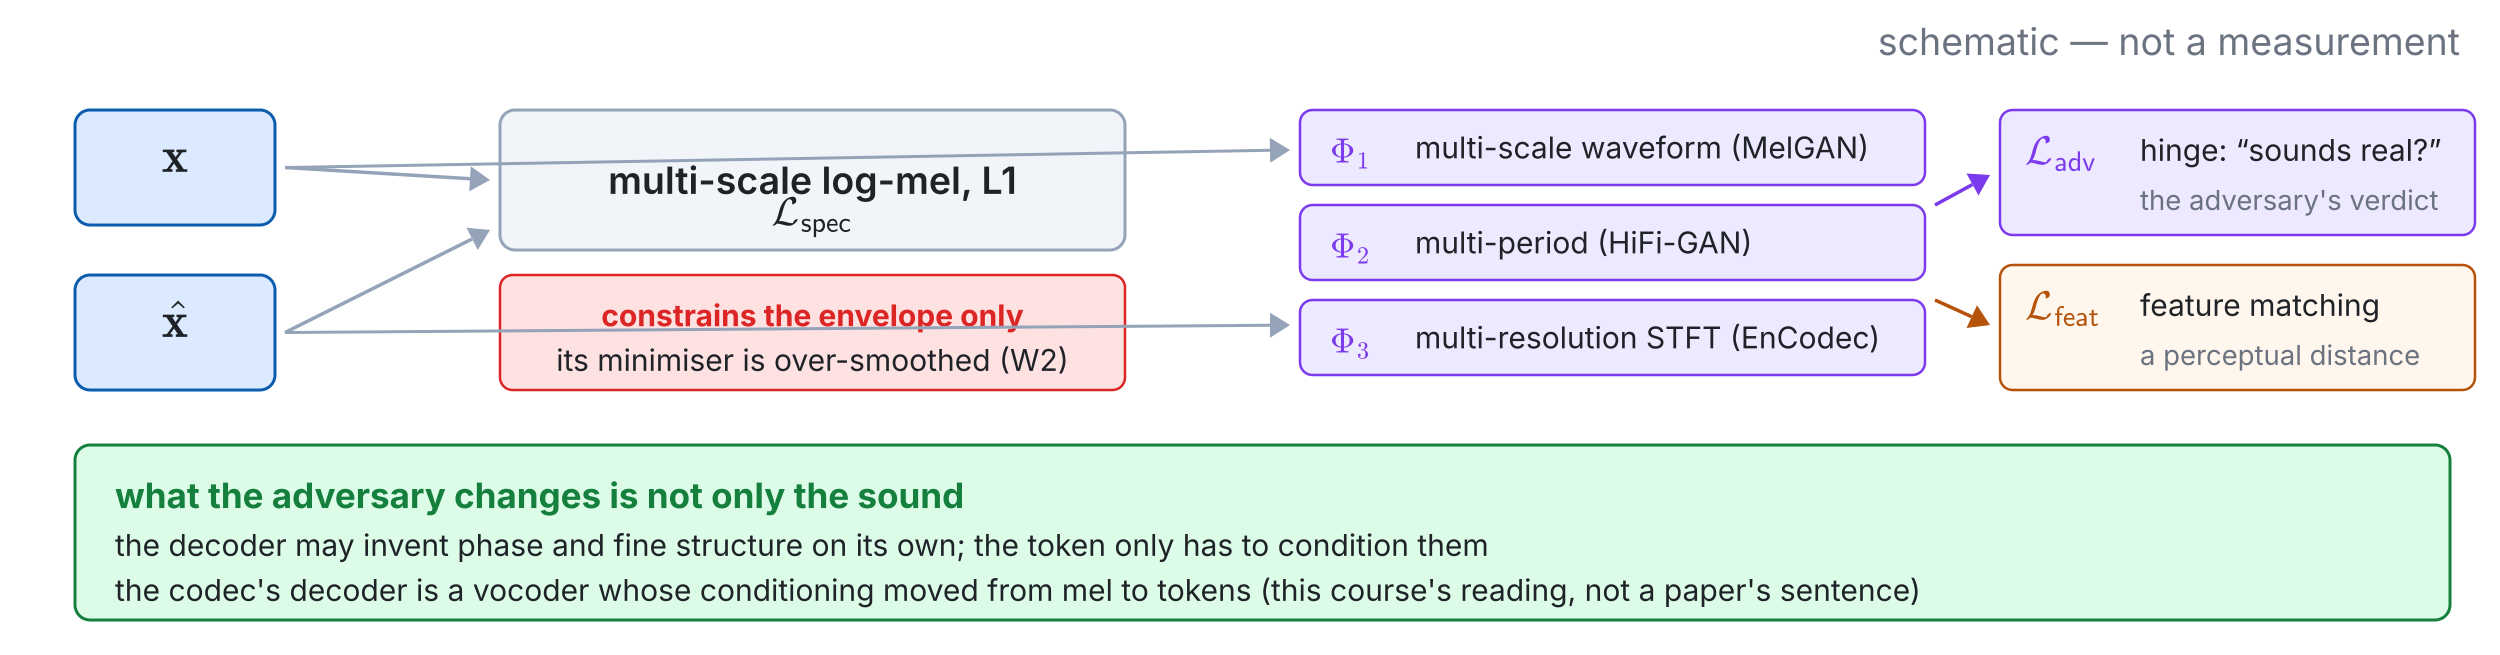
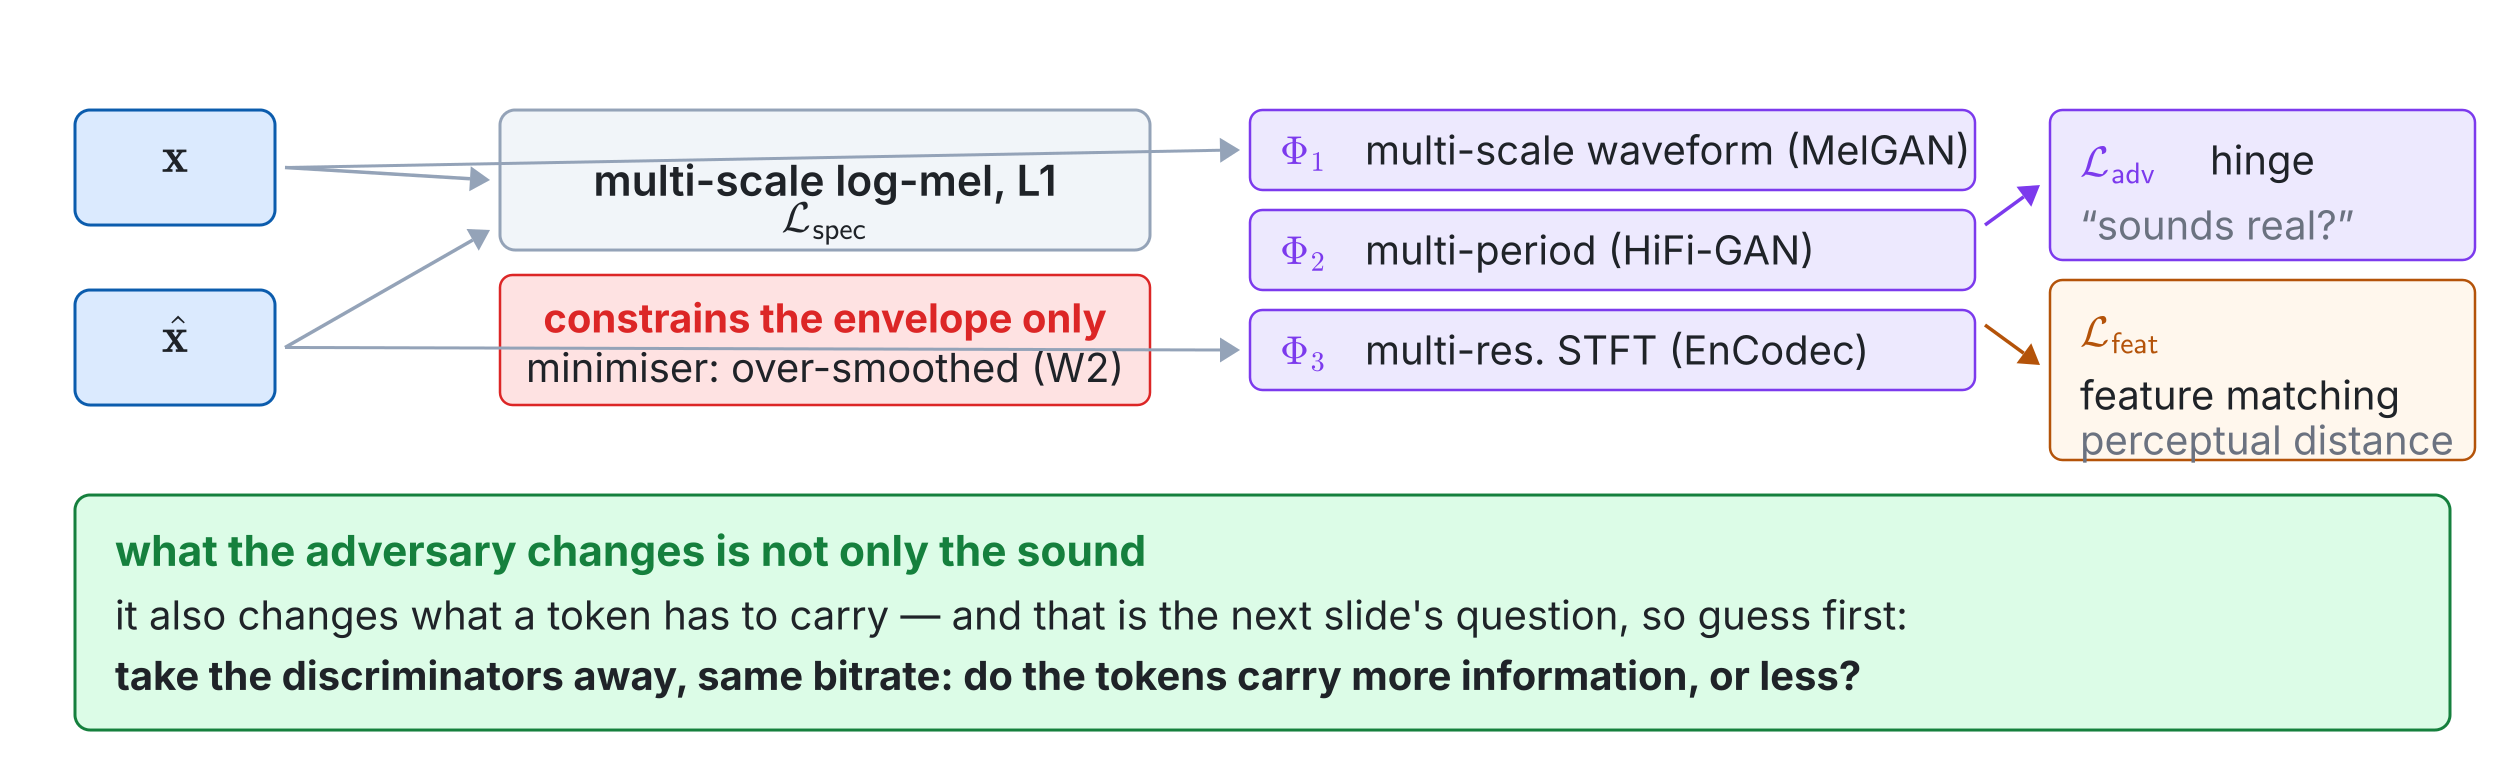
- <svg xmlns="http://www.w3.org/2000/svg" xmlns:xlink="http://www.w3.org/1999/xlink" viewBox="0 0 1000 262" width="100%" role="img" font-family="system-ui,-apple-system,Segoe UI,sans-serif">
-   <text x="984.0" y="22.0" font-size="15" font-weight="400" fill="#6b7280" text-anchor="end" dominant-baseline="auto">schematic — not a measurement</text>
+ <svg xmlns="http://www.w3.org/2000/svg" xmlns:xlink="http://www.w3.org/1999/xlink" viewBox="0 0 1000 304" width="100%" role="img" font-family="system-ui,-apple-system,Segoe UI,sans-serif">
  <g class="fragment" data-fragment-index="0">
    <rect x="30.0" y="44.0" width="80.0" height="46.0" rx="6" fill="#dbeafe" stroke="#0b5cad" stroke-width="1.2" />
    <svg x="64.7" y="53.644" width="10.6" height="19.356" viewBox="0 0 10.6 19.356">
      <defs>
        <style type="text/css">*{stroke-linejoin: round; stroke-linecap: butt}</style>
      </defs>
      <g id="w6t49-figure_1">
        <g id="w6t49-patch_1">
          <path d="M 0 19.356  L 10.6 19.356  L 10.6 0  L 0 0  L 0 19.356  z " style="fill: none" />
        </g>
        <g id="w6t49-text_1">
          <g style="fill: #1f2328" transform="translate(0 15.19688) scale(0.2 -0.2)">
            <defs>
              <path id="w6t49-Cmb10-78" d="M 109 0  L 109 325  Q 628 325 678 384  L 1381 1350  L 588 2516  L 141 2516  L 141 2841  L 1606 2841  L 1606 2516  L 1331 2516  L 1766 1881  L 2181 2463  Q 2181 2491 2072 2503  Q 1963 2516 1888 2516  L 1888 2841  L 3156 2841  L 3156 2516  Q 2638 2516 2584 2456  L 1959 1594  L 2816 325  L 3272 325  L 3272 0  L 1797 0  L 1797 325  L 2075 325  L 1575 1063  L 1081 378  Q 1081 356 1193 340  Q 1306 325 1381 325  L 1381 0  L 109 0  z " transform="scale(0.015625)" />
            </defs>
            <use xlink:href="#w6t49-Cmb10-78" transform="translate(0 0.609375)" />
          </g>
        </g>
      </g>
    </svg>
-     <rect x="30.0" y="110.0" width="80.0" height="46.0" rx="6" fill="#dbeafe" stroke="#0b5cad" stroke-width="1.2" />
-     <svg x="64.7" y="119.644" width="10.6" height="19.356" viewBox="0 0 10.6 19.356">
+     <rect x="30.0" y="116.0" width="80.0" height="46.0" rx="6" fill="#dbeafe" stroke="#0b5cad" stroke-width="1.2" />
+     <svg x="64.7" y="125.644" width="10.6" height="19.356" viewBox="0 0 10.6 19.356">
      <defs>
        <style type="text/css">*{stroke-linejoin: round; stroke-linecap: butt}</style>
      </defs>
      <g id="w6t50-figure_1">
        <g id="w6t50-patch_1">
          <path d="M 0 19.356  L 10.6 19.356  L 10.6 0  L 0 0  L 0 19.356  z " style="fill: none" />
        </g>
        <g id="w6t50-text_1">
          <g style="fill: #1f2328" transform="translate(0 15.19688) scale(0.2 -0.2)">
            <defs>
              <path id="w6t50-Cmr10-5e" d="M 863 3444  L 738 3578  L 1600 4441  L 2456 3578  L 2328 3444  L 1600 4084  L 863 3444  z " transform="scale(0.015625)" />
              <path id="w6t50-Cmb10-78" d="M 109 0  L 109 325  Q 628 325 678 384  L 1381 1350  L 588 2516  L 141 2516  L 141 2841  L 1606 2841  L 1606 2516  L 1331 2516  L 1766 1881  L 2181 2463  Q 2181 2491 2072 2503  Q 1963 2516 1888 2516  L 1888 2841  L 3156 2841  L 3156 2516  Q 2638 2516 2584 2456  L 1959 1594  L 2816 325  L 3272 325  L 3272 0  L 1797 0  L 1797 325  L 2075 325  L 1575 1063  L 1081 378  Q 1081 356 1193 340  Q 1306 325 1381 325  L 1381 0  L 109 0  z " transform="scale(0.015625)" />
            </defs>
            <use xlink:href="#w6t50-Cmr10-5e" transform="translate(7.640137 3.609375)" />
            <use xlink:href="#w6t50-Cmb10-78" transform="translate(0 0.53125)" />
          </g>
        </g>
      </g>
    </svg>
    <line x1="114.0" y1="67.0" x2="188.0" y2="71.5" stroke="#94a3b8" stroke-width="1.4" />
    <polygon points="196.0,72.0 187.7,76.5 188.3,66.5" fill="#94a3b8" />
-     <line x1="114.0" y1="133.0" x2="188.8" y2="95.6" stroke="#94a3b8" stroke-width="1.4" />
-     <polygon points="196.0,92.0 191.1,100.0 186.6,91.1" fill="#94a3b8" />
-     <rect x="200.0" y="44.0" width="250.0" height="56.0" rx="6" fill="#f1f5f9" stroke="#94a3b8" stroke-width="1.2" />
-     <text x="325.0" y="72.0" font-size="15" font-weight="600" fill="#1f2328" text-anchor="middle" dominant-baseline="middle">multi-scale log-mel, L1</text>
-     <svg x="308.6" y="78.68" width="32.8" height="16.32" viewBox="0 0 32.8 16.32">
+     <line x1="114.0" y1="139.0" x2="189.1" y2="96.0" stroke="#94a3b8" stroke-width="1.4" />
+     <polygon points="196.0,92.0 191.5,100.3 186.6,91.6" fill="#94a3b8" />
+     <rect x="200.0" y="44.0" width="260.0" height="56.0" rx="6" fill="#f1f5f9" stroke="#94a3b8" stroke-width="1.2" />
+     <text x="330.0" y="72.0" font-size="17" font-weight="600" fill="#1f2328" text-anchor="middle" dominant-baseline="middle">multi-scale log-mel, L1</text>
+     <svg x="312.575" y="80.66" width="34.85" height="17.34" viewBox="0 0 34.85 17.34">
      <defs>
        <style type="text/css">*{stroke-linejoin: round; stroke-linecap: butt}</style>
      </defs>
      <g id="w6t51-figure_1">
        <g id="w6t51-patch_1">
-           <path d="M 0 16.32  L 32.8 16.32  L 32.8 0  L 0 0  L 0 16.32  z " style="fill: none" />
+           <path d="M 0 17.34  L 34.85 17.34  L 34.85 0  L 0 0  L 0 17.34  z " style="fill: none" />
        </g>
        <g id="w6t51-text_1">
-           <g style="fill: #1f2328" transform="translate(0 11.36) scale(0.16 -0.16)">
+           <g style="fill: #1f2328" transform="translate(0 12.07) scale(0.17 -0.17)">
            <defs>
              <path id="w6t51-Cmsy10-4c" d="M 238 -141  Q 197 -141 197 -97  Q 197 -72 219 -38  Q 266 38 359 130  Q 453 222 494 275  Q 656 509 750 691  Q 913 1028 1031 1466  Q 1206 2163 1348 2597  Q 1491 3031 1722 3419  Q 1903 3719 2168 3967  Q 2434 4216 2757 4364  Q 3081 4513 3419 4513  L 3456 4513  Q 3622 4513 3734 4430  Q 3847 4347 3905 4208  Q 3963 4069 3963 3909  Q 3963 3666 3884 3572  Q 3663 3331 3359 3291  L 3322 3291  Q 3284 3291 3284 3334  Q 3284 3341 3300 3431  Q 3316 3522 3316 3584  Q 3316 3791 3212 3944  Q 3109 4097 2906 4097  Q 2669 4097 2669 4056  Q 2494 3934 2333 3651  Q 2172 3369 2051 3039  Q 1931 2709 1837 2376  Q 1744 2044 1672 1753  Q 1594 1438 1470 1148  Q 1347 859 1178 603  Q 1253 628 1363 628  L 1403 628  Q 1625 628 1847 583  Q 2069 538 2378 450  Q 2688 363 2894 320  Q 3100 278 3328 275  Q 3397 275 3440 337  Q 3484 400 3526 511  Q 3569 622 3597 659  Q 3694 766 3834 844  Q 3975 922 4116 941  L 4153 941  Q 4172 941 4184 928  Q 4197 916 4197 897  Q 4197 897 4191 878  Q 4128 628 3897 386  Q 3666 144 3370 1  Q 3075 -141 2828 -141  L 2791 -141  Q 2569 -141 2356 -100  Q 2144 -59 1834 28  Q 1525 116 1304 162  Q 1084 209 863 213  Q 578 -100 275 -141  L 238 -141  z " transform="scale(0.015625)" />
              <path id="w6t51-Cmss10-73" d="M 178 213  L 263 672  Q 716 359 1259 359  Q 1494 359 1659 461  Q 1825 563 1825 781  Q 1825 947 1698 1053  Q 1572 1159 1403 1191  L 1013 1269  Q 688 1334 450 1559  Q 213 1784 213 2100  Q 213 2391 353 2583  Q 494 2775 731 2862  Q 969 2950 1259 2950  Q 1538 2950 1745 2904  Q 1953 2859 2194 2747  L 2119 2297  Q 1888 2434 1673 2490  Q 1459 2547 1191 2547  Q 981 2547 836 2455  Q 691 2363 691 2163  Q 691 2025 800 1926  Q 909 1828 1063 1791  L 1491 1709  Q 1709 1659 1895 1537  Q 2081 1416 2192 1233  Q 2303 1050 2303 831  Q 2303 525 2167 323  Q 2031 122 1798 25  Q 1566 -72 1259 -72  Q 684 -72 178 213  z " transform="scale(0.015625)" />
              <path id="w6t51-Cmss10-70" d="M 513 -1241  L 513 2841  L 1019 2841  L 1019 2541  Q 1469 2913 2113 2913  Q 2428 2913 2648 2672  Q 2869 2431 2976 2082  Q 3084 1734 3084 1422  Q 3084 1081 2942 728  Q 2800 375 2533 151  Q 2266 -72 1906 -72  Q 1663 -72 1436 23  Q 1209 119 1038 281  L 1038 -1241  L 513 -1241  z M 1038 744  Q 1138 559 1288 453  Q 1438 347 1631 347  Q 1906 347 2117 501  Q 2328 656 2443 909  Q 2559 1163 2559 1422  Q 2559 1825 2325 2151  Q 2091 2478 1709 2478  Q 1581 2478 1451 2434  Q 1322 2391 1219 2314  Q 1116 2238 1038 2125  L 1038 744  z " transform="scale(0.015625)" />
              <path id="w6t51-Cmss10-65" d="M 1594 -72  Q 1300 -72 1044 51  Q 788 175 602 390  Q 416 606 314 882  Q 213 1159 213 1441  Q 213 1806 373 2159  Q 534 2513 831 2731  Q 1128 2950 1503 2950  Q 2116 2950 2386 2500  Q 2656 2050 2656 1403  L 684 1403  Q 684 1150 801 904  Q 919 659 1130 503  Q 1341 347 1594 347  Q 2150 347 2584 691  L 2625 256  Q 2491 122 2162 25  Q 1834 -72 1594 -72  z M 722 1778  L 2259 1778  Q 2209 2103 2015 2318  Q 1822 2534 1503 2534  Q 1316 2534 1150 2426  Q 984 2319 876 2145  Q 769 1972 722 1778  z " transform="scale(0.015625)" />
              <path id="w6t51-Cmss10-63" d="M 1594 -72  Q 1309 -72 1053 50  Q 797 172 609 386  Q 422 600 320 870  Q 219 1141 219 1422  Q 219 1713 320 1988  Q 422 2263 608 2480  Q 794 2697 1044 2823  Q 1294 2950 1594 2950  Q 1934 2950 2136 2897  Q 2338 2844 2625 2675  L 2547 2228  Q 2288 2403 2102 2459  Q 1916 2516 1594 2516  Q 1322 2516 1126 2355  Q 931 2194 837 1945  Q 744 1697 744 1422  Q 744 1163 842 919  Q 941 675 1134 520  Q 1328 366 1594 366  Q 1894 366 2139 448  Q 2384 531 2619 697  L 2656 250  Q 2513 106 2183 17  Q 1853 -72 1594 -72  z " transform="scale(0.015625)" />
            </defs>
            <use xlink:href="#w6t51-Cmsy10-4c" transform="translate(0 0.484375)" />
            <use xlink:href="#w6t51-Cmss10-73" transform="translate(73.36062 -16.52188) scale(0.7)" />
            <use xlink:href="#w6t51-Cmss10-70" transform="translate(100.1575 -16.52188) scale(0.7)" />
            <use xlink:href="#w6t51-Cmss10-65" transform="translate(136.2854 -16.52188) scale(0.7)" />
            <use xlink:href="#w6t51-Cmss10-63" transform="translate(167.3548 -16.52188) scale(0.7)" />
          </g>
        </g>
      </g>
    </svg>
-     <rect x="200.0" y="110.0" width="250.0" height="46.0" rx="5" fill="#fee2e2" stroke="#dc2626" stroke-width="1.0" />
-     <text x="325.0" y="126.0" font-size="12" font-weight="700" fill="#dc2626" text-anchor="middle" dominant-baseline="middle">constrains the envelope only</text>
-     <text x="325.0" y="144.0" font-size="12" font-weight="400" fill="#1f2328" text-anchor="middle" dominant-baseline="middle">its minimiser is over-smoothed (W2)</text>
+     <rect x="200.0" y="110.0" width="260.0" height="52.0" rx="5" fill="#fee2e2" stroke="#dc2626" stroke-width="1.0" />
+     <text x="330.0" y="127.0" font-size="16" font-weight="700" fill="#dc2626" text-anchor="middle" dominant-baseline="middle">constrains the envelope only</text>
+     <text x="330.0" y="147.0" font-size="16" font-weight="400" fill="#1f2328" text-anchor="middle" dominant-baseline="middle">minimiser: over-smoothed (W2)</text>
  </g>
  <g class="fragment" data-fragment-index="1">
-     <line x1="114.0" y1="67.0" x2="508.0" y2="60.1" stroke="#94a3b8" stroke-width="1.2" />
-     <polygon points="516.0,60.0 508.1,65.1 507.9,55.1" fill="#94a3b8" />
-     <line x1="114.0" y1="133.0" x2="508.0" y2="130.1" stroke="#94a3b8" stroke-width="1.2" />
-     <polygon points="516.0,130.0 508.0,135.1 508.0,125.1" fill="#94a3b8" />
-     <rect x="520.0" y="44.0" width="250.0" height="30.0" rx="5" fill="#ede9fe" stroke="#7c3aed" stroke-width="1.0" />
-     <svg x="532" y="54.451" width="16.66" height="13.549" viewBox="0 0 16.66 13.549">
+     <line x1="114.0" y1="67.0" x2="488.0" y2="60.1" stroke="#94a3b8" stroke-width="1.2" />
+     <polygon points="496.0,60.0 488.1,65.1 487.9,55.1" fill="#94a3b8" />
+     <line x1="114.0" y1="139.0" x2="488.0" y2="140.0" stroke="#94a3b8" stroke-width="1.2" />
+     <polygon points="496.0,140.0 488.0,145.0 488.0,135.0" fill="#94a3b8" />
+     <rect x="500.0" y="44.0" width="290.0" height="32.0" rx="5" fill="#ede9fe" stroke="#7c3aed" stroke-width="1.0" />
+     <svg x="512" y="53.515" width="19.04" height="15.485" viewBox="0 0 19.04 15.485">
      <defs>
        <style type="text/css">*{stroke-linejoin: round; stroke-linecap: butt}</style>
      </defs>
      <g id="w6t52-figure_1">
        <g id="w6t52-patch_1">
-           <path d="M 0 13.549  L 16.66 13.549  L 16.66 -0  L 0 -0  L 0 13.549  z " style="fill: none" />
+           <path d="M 0 15.485  L 19.04 15.485  L 19.04 0  L 0 0  L 0 15.485  z " style="fill: none" />
        </g>
        <g id="w6t52-text_1">
-           <g style="fill: #7c3aed" transform="translate(0 10.63781) scale(0.14 -0.14)">
+           <g style="fill: #7c3aed" transform="translate(0 12.1575) scale(0.16 -0.16)">
            <defs>
              <path id="w6t52-Cmr10-a9" d="M 1191 0  L 1191 225  Q 2009 225 2009 428  L 2009 891  Q 1394 950 928 1259  Q 684 1425 521 1669  Q 359 1913 359 2188  Q 359 2459 521 2704  Q 684 2950 928 3109  Q 1169 3272 1436 3361  Q 1703 3450 2009 3481  L 2009 3944  Q 2009 4147 1191 4147  L 1191 4372  L 3384 4372  L 3384 4147  Q 2566 4147 2566 3944  L 2566 3481  Q 2831 3481 3128 3382  Q 3425 3284 3678 3115  Q 3931 2947 4093 2705  Q 4256 2463 4256 2188  Q 4256 1913 4093 1672  Q 3931 1431 3670 1256  Q 3409 1081 3112 986  Q 2816 891 2566 891  L 2566 428  Q 2566 225 3384 225  L 3384 0  L 1191 0  z M 2566 1056  Q 3081 1122 3336 1401  Q 3591 1681 3591 2188  Q 3591 2697 3333 2975  Q 3075 3253 2566 3316  L 2566 1056  z M 2009 1063  L 2009 3309  Q 1025 3172 1025 2188  Q 1025 1200 2009 1063  z " transform="scale(0.015625)" />
              <path id="w6t52-Cmr10-31" d="M 594 0  L 594 225  Q 1394 225 1394 428  L 1394 3788  Q 1063 3628 556 3628  L 556 3853  Q 1341 3853 1741 4263  L 1831 4263  Q 1853 4263 1873 4245  Q 1894 4228 1894 4206  L 1894 428  Q 1894 225 2694 225  L 2694 0  L 594 0  z " transform="scale(0.015625)" />
            </defs>
            <use xlink:href="#w6t52-Cmr10-a9" transform="translate(0 0.6875)" />
            <use xlink:href="#w6t52-Cmr10-31" transform="translate(76.68094 -16.31875) scale(0.7)" />
          </g>
        </g>
      </g>
    </svg>
-     <text x="566.0" y="59.0" font-size="12" font-weight="400" fill="#1f2328" text-anchor="start" dominant-baseline="middle">multi-scale waveform (MelGAN)</text>
-     <rect x="520.0" y="82.0" width="250.0" height="30.0" rx="5" fill="#ede9fe" stroke="#7c3aed" stroke-width="1.0" />
-     <svg x="532" y="92.451" width="16.66" height="13.549" viewBox="0 0 16.66 13.549">
+     <text x="546.0" y="60.0" font-size="16" font-weight="400" fill="#1f2328" text-anchor="start" dominant-baseline="middle">multi-scale waveform (MelGAN)</text>
+     <rect x="500.0" y="84.0" width="290.0" height="32.0" rx="5" fill="#ede9fe" stroke="#7c3aed" stroke-width="1.0" />
+     <svg x="512" y="93.515" width="19.04" height="15.485" viewBox="0 0 19.04 15.485">
      <defs>
        <style type="text/css">*{stroke-linejoin: round; stroke-linecap: butt}</style>
      </defs>
      <g id="w6t53-figure_1">
        <g id="w6t53-patch_1">
-           <path d="M 0 13.549  L 16.66 13.549  L 16.66 -0  L 0 -0  L 0 13.549  z " style="fill: none" />
+           <path d="M 0 15.485  L 19.04 15.485  L 19.04 0  L 0 0  L 0 15.485  z " style="fill: none" />
        </g>
        <g id="w6t53-text_1">
-           <g style="fill: #7c3aed" transform="translate(0 10.63781) scale(0.14 -0.14)">
+           <g style="fill: #7c3aed" transform="translate(0 12.1575) scale(0.16 -0.16)">
            <defs>
              <path id="w6t53-Cmr10-a9" d="M 1191 0  L 1191 225  Q 2009 225 2009 428  L 2009 891  Q 1394 950 928 1259  Q 684 1425 521 1669  Q 359 1913 359 2188  Q 359 2459 521 2704  Q 684 2950 928 3109  Q 1169 3272 1436 3361  Q 1703 3450 2009 3481  L 2009 3944  Q 2009 4147 1191 4147  L 1191 4372  L 3384 4372  L 3384 4147  Q 2566 4147 2566 3944  L 2566 3481  Q 2831 3481 3128 3382  Q 3425 3284 3678 3115  Q 3931 2947 4093 2705  Q 4256 2463 4256 2188  Q 4256 1913 4093 1672  Q 3931 1431 3670 1256  Q 3409 1081 3112 986  Q 2816 891 2566 891  L 2566 428  Q 2566 225 3384 225  L 3384 0  L 1191 0  z M 2566 1056  Q 3081 1122 3336 1401  Q 3591 1681 3591 2188  Q 3591 2697 3333 2975  Q 3075 3253 2566 3316  L 2566 1056  z M 2009 1063  L 2009 3309  Q 1025 3172 1025 2188  Q 1025 1200 2009 1063  z " transform="scale(0.015625)" />
              <path id="w6t53-Cmr10-32" d="M 319 0  L 319 172  Q 319 188 331 206  L 1325 1306  Q 1550 1550 1690 1715  Q 1831 1881 1968 2097  Q 2106 2313 2186 2536  Q 2266 2759 2266 3009  Q 2266 3272 2169 3511  Q 2072 3750 1880 3894  Q 1688 4038 1416 4038  Q 1138 4038 916 3870  Q 694 3703 603 3438  Q 628 3444 672 3444  Q 816 3444 917 3347  Q 1019 3250 1019 3097  Q 1019 2950 917 2848  Q 816 2747 672 2747  Q 522 2747 420 2851  Q 319 2956 319 3097  Q 319 3338 409 3548  Q 500 3759 670 3923  Q 841 4088 1055 4175  Q 1269 4263 1509 4263  Q 1875 4263 2190 4108  Q 2506 3953 2690 3670  Q 2875 3388 2875 3009  Q 2875 2731 2753 2481  Q 2631 2231 2440 2026  Q 2250 1822 1953 1562  Q 1656 1303 1563 1216  L 838 519  L 1453 519  Q 1906 519 2211 526  Q 2516 534 2534 550  Q 2609 631 2688 1141  L 2875 1141  L 2694 0  L 319 0  z " transform="scale(0.015625)" />
            </defs>
            <use xlink:href="#w6t53-Cmr10-a9" transform="translate(0 0.6875)" />
            <use xlink:href="#w6t53-Cmr10-32" transform="translate(76.68094 -16.31875) scale(0.7)" />
          </g>
        </g>
      </g>
    </svg>
-     <text x="566.0" y="97.0" font-size="12" font-weight="400" fill="#1f2328" text-anchor="start" dominant-baseline="middle">multi-period (HiFi-GAN)</text>
-     <rect x="520.0" y="120.0" width="250.0" height="30.0" rx="5" fill="#ede9fe" stroke="#7c3aed" stroke-width="1.0" />
-     <svg x="532" y="130.451" width="16.66" height="13.549" viewBox="0 0 16.66 13.549">
+     <text x="546.0" y="100.0" font-size="16" font-weight="400" fill="#1f2328" text-anchor="start" dominant-baseline="middle">multi-period (HiFi-GAN)</text>
+     <rect x="500.0" y="124.0" width="290.0" height="32.0" rx="5" fill="#ede9fe" stroke="#7c3aed" stroke-width="1.0" />
+     <svg x="512" y="133.515" width="19.04" height="15.485" viewBox="0 0 19.04 15.485">
      <defs>
        <style type="text/css">*{stroke-linejoin: round; stroke-linecap: butt}</style>
      </defs>
      <g id="w6t54-figure_1">
        <g id="w6t54-patch_1">
-           <path d="M 0 13.549  L 16.66 13.549  L 16.66 -0  L 0 -0  L 0 13.549  z " style="fill: none" />
+           <path d="M 0 15.485  L 19.04 15.485  L 19.04 0  L 0 0  L 0 15.485  z " style="fill: none" />
        </g>
        <g id="w6t54-text_1">
-           <g style="fill: #7c3aed" transform="translate(0 10.63781) scale(0.14 -0.14)">
+           <g style="fill: #7c3aed" transform="translate(0 12.1575) scale(0.16 -0.16)">
            <defs>
              <path id="w6t54-Cmr10-a9" d="M 1191 0  L 1191 225  Q 2009 225 2009 428  L 2009 891  Q 1394 950 928 1259  Q 684 1425 521 1669  Q 359 1913 359 2188  Q 359 2459 521 2704  Q 684 2950 928 3109  Q 1169 3272 1436 3361  Q 1703 3450 2009 3481  L 2009 3944  Q 2009 4147 1191 4147  L 1191 4372  L 3384 4372  L 3384 4147  Q 2566 4147 2566 3944  L 2566 3481  Q 2831 3481 3128 3382  Q 3425 3284 3678 3115  Q 3931 2947 4093 2705  Q 4256 2463 4256 2188  Q 4256 1913 4093 1672  Q 3931 1431 3670 1256  Q 3409 1081 3112 986  Q 2816 891 2566 891  L 2566 428  Q 2566 225 3384 225  L 3384 0  L 1191 0  z M 2566 1056  Q 3081 1122 3336 1401  Q 3591 1681 3591 2188  Q 3591 2697 3333 2975  Q 3075 3253 2566 3316  L 2566 1056  z M 2009 1063  L 2009 3309  Q 1025 3172 1025 2188  Q 1025 1200 2009 1063  z " transform="scale(0.015625)" />
              <path id="w6t54-Cmr10-33" d="M 609 494  Q 759 275 1012 169  Q 1266 63 1556 63  Q 1928 63 2084 380  Q 2241 697 2241 1100  Q 2241 1281 2208 1462  Q 2175 1644 2097 1800  Q 2019 1956 1883 2050  Q 1747 2144 1550 2144  L 1125 2144  Q 1069 2144 1069 2203  L 1069 2259  Q 1069 2309 1125 2309  L 1478 2338  Q 1703 2338 1851 2506  Q 2000 2675 2069 2917  Q 2138 3159 2138 3378  Q 2138 3684 1994 3881  Q 1850 4078 1556 4078  Q 1313 4078 1091 3986  Q 869 3894 738 3706  Q 750 3709 759 3711  Q 769 3713 781 3713  Q 925 3713 1022 3613  Q 1119 3513 1119 3372  Q 1119 3234 1022 3134  Q 925 3034 781 3034  Q 641 3034 541 3134  Q 441 3234 441 3372  Q 441 3647 606 3850  Q 772 4053 1033 4158  Q 1294 4263 1556 4263  Q 1750 4263 1965 4205  Q 2181 4147 2356 4039  Q 2531 3931 2642 3762  Q 2753 3594 2753 3378  Q 2753 3109 2633 2881  Q 2513 2653 2303 2487  Q 2094 2322 1844 2241  Q 2122 2188 2372 2031  Q 2622 1875 2773 1631  Q 2925 1388 2925 1106  Q 2925 753 2731 467  Q 2538 181 2222 20  Q 1906 -141 1556 -141  Q 1256 -141 954 -26  Q 653 88 461 316  Q 269 544 269 863  Q 269 1022 375 1128  Q 481 1234 641 1234  Q 744 1234 830 1186  Q 916 1138 964 1050  Q 1013 963 1013 863  Q 1013 706 903 600  Q 794 494 641 494  L 609 494  z " transform="scale(0.015625)" />
            </defs>
            <use xlink:href="#w6t54-Cmr10-a9" transform="translate(0 0.6875)" />
            <use xlink:href="#w6t54-Cmr10-33" transform="translate(76.68094 -16.31875) scale(0.7)" />
          </g>
        </g>
      </g>
    </svg>
-     <text x="566.0" y="135.0" font-size="12" font-weight="400" fill="#1f2328" text-anchor="start" dominant-baseline="middle">multi-resolution STFT (EnCodec)</text>
-     <line x1="774.0" y1="82.0" x2="789.0" y2="73.8" stroke="#7c3aed" stroke-width="1.4" />
-     <polygon points="796.0,70.0 791.4,78.2 786.6,69.4" fill="#7c3aed" />
-     <rect x="800.0" y="44.0" width="190.0" height="50.0" rx="5" fill="#ede9fe" stroke="#7c3aed" stroke-width="1.0" />
-     <svg x="810" y="53.515" width="29.12" height="15.485" viewBox="0 0 29.12 15.485">
+     <text x="546.0" y="140.0" font-size="16" font-weight="400" fill="#1f2328" text-anchor="start" dominant-baseline="middle">multi-res. STFT (EnCodec)</text>
+     <line x1="794.0" y1="90.0" x2="809.5" y2="78.7" stroke="#7c3aed" stroke-width="1.4" />
+     <polygon points="816.0,74.0 812.5,82.7 806.6,74.7" fill="#7c3aed" />
+     <rect x="820.0" y="44.0" width="170.0" height="60.0" rx="5" fill="#ede9fe" stroke="#7c3aed" stroke-width="1.0" />
+     <svg x="832" y="57.547" width="30.94" height="16.453" viewBox="0 0 30.94 16.453">
      <defs>
        <style type="text/css">*{stroke-linejoin: round; stroke-linecap: butt}</style>
      </defs>
      <g id="w6t55-figure_1">
        <g id="w6t55-patch_1">
-           <path d="M 0 15.485  L 29.12 15.485  L 29.12 0  L 0 0  L 0 15.485  z " style="fill: none" />
+           <path d="M 0 16.453  L 30.94 16.453  L 30.94 0  L 0 0  L 0 16.453  z " style="fill: none" />
        </g>
        <g id="w6t55-text_1">
-           <g style="fill: #7c3aed" transform="translate(0 12.1575) scale(0.16 -0.16)">
+           <g style="fill: #7c3aed" transform="translate(0 12.91734) scale(0.17 -0.17)">
            <defs>
              <path id="w6t55-Cmsy10-4c" d="M 238 -141  Q 197 -141 197 -97  Q 197 -72 219 -38  Q 266 38 359 130  Q 453 222 494 275  Q 656 509 750 691  Q 913 1028 1031 1466  Q 1206 2163 1348 2597  Q 1491 3031 1722 3419  Q 1903 3719 2168 3967  Q 2434 4216 2757 4364  Q 3081 4513 3419 4513  L 3456 4513  Q 3622 4513 3734 4430  Q 3847 4347 3905 4208  Q 3963 4069 3963 3909  Q 3963 3666 3884 3572  Q 3663 3331 3359 3291  L 3322 3291  Q 3284 3291 3284 3334  Q 3284 3341 3300 3431  Q 3316 3522 3316 3584  Q 3316 3791 3212 3944  Q 3109 4097 2906 4097  Q 2669 4097 2669 4056  Q 2494 3934 2333 3651  Q 2172 3369 2051 3039  Q 1931 2709 1837 2376  Q 1744 2044 1672 1753  Q 1594 1438 1470 1148  Q 1347 859 1178 603  Q 1253 628 1363 628  L 1403 628  Q 1625 628 1847 583  Q 2069 538 2378 450  Q 2688 363 2894 320  Q 3100 278 3328 275  Q 3397 275 3440 337  Q 3484 400 3526 511  Q 3569 622 3597 659  Q 3694 766 3834 844  Q 3975 922 4116 941  L 4153 941  Q 4172 941 4184 928  Q 4197 916 4197 897  Q 4197 897 4191 878  Q 4128 628 3897 386  Q 3666 144 3370 1  Q 3075 -141 2828 -141  L 2791 -141  Q 2569 -141 2356 -100  Q 2144 -59 1834 28  Q 1525 116 1304 162  Q 1084 209 863 213  Q 578 -100 275 -141  L 238 -141  z " transform="scale(0.015625)" />
              <path id="w6t55-Cmss10-61" d="M 972 -72  Q 766 -72 605 48  Q 444 169 356 359  Q 269 550 269 763  Q 269 1072 580 1256  Q 891 1441 1305 1511  Q 1719 1581 2041 1581  L 2041 1881  Q 2041 2128 1900 2337  Q 1759 2547 1522 2547  Q 1225 2547 1000 2473  Q 775 2400 531 2222  L 494 2675  Q 753 2825 987 2887  Q 1222 2950 1522 2950  Q 1806 2950 2047 2801  Q 2288 2653 2427 2408  Q 2566 2163 2566 1881  L 2566 0  L 2059 0  L 2059 238  Q 1859 84 1576 6  Q 1294 -72 972 -72  z M 756 763  Q 756 566 937 456  Q 1119 347 1331 347  Q 1600 347 1820 467  Q 2041 588 2041 831  L 2041 1228  Q 1641 1228 1198 1125  Q 756 1022 756 763  z " transform="scale(0.015625)" />
              <path id="w6t55-Cmss10-64" d="M 1300 -72  Q 959 -72 712 161  Q 466 394 342 741  Q 219 1088 219 1422  Q 219 1675 291 1933  Q 363 2191 500 2414  Q 638 2638 847 2775  Q 1056 2913 1319 2913  Q 1591 2913 1842 2822  Q 2094 2731 2284 2572  L 2284 4441  L 2791 4441  L 2791 0  L 2266 0  L 2266 319  Q 2059 128 1818 28  Q 1578 -72 1300 -72  z M 1594 347  Q 1806 347 1984 465  Q 2163 584 2266 781  L 2266 2163  Q 2166 2316 2006 2406  Q 1847 2497 1672 2497  Q 1372 2497 1161 2350  Q 950 2203 847 1958  Q 744 1713 744 1422  Q 744 981 959 664  Q 1175 347 1594 347  z " transform="scale(0.015625)" />
              <path id="w6t55-Cmss10-76" d="M 1178 0  L 91 2841  L 616 2841  Q 797 2359 944 1971  Q 1091 1584 1194 1300  Q 1297 1016 1390 716  Q 1484 416 1484 347  Q 1484 559 2350 2841  L 2853 2841  L 1766 0  L 1178 0  z " transform="scale(0.015625)" />
            </defs>
            <use xlink:href="#w6t55-Cmsy10-4c" transform="translate(0 0.484375)" />
            <use xlink:href="#w6t55-Cmss10-61" transform="translate(73.36062 -16.52188) scale(0.7)" />
            <use xlink:href="#w6t55-Cmss10-64" transform="translate(106.9593 -16.52188) scale(0.7)" />
            <use xlink:href="#w6t55-Cmss10-76" transform="translate(143.0872 -16.52188) scale(0.7)" />
          </g>
        </g>
      </g>
    </svg>
-     <text x="856.0" y="60.0" font-size="12" font-weight="400" fill="#1f2328" text-anchor="start" dominant-baseline="middle">hinge: “sounds real?”</text>
-     <text x="856.0" y="80.0" font-size="11" font-weight="400" fill="#6b7280" text-anchor="start" dominant-baseline="middle">the adversary's verdict</text>
+     <text x="884.0" y="64.0" font-size="16" font-weight="400" fill="#1f2328" text-anchor="start" dominant-baseline="middle">hinge</text>
+     <text x="832.0" y="90.0" font-size="16" font-weight="400" fill="#6b7280" text-anchor="start" dominant-baseline="middle">“sounds real?”</text>
  </g>
  <g class="fragment" data-fragment-index="2">
-     <rect x="800.0" y="106.0" width="190.0" height="50.0" rx="5" fill="#fff7ed" stroke="#b45309" stroke-width="1.0" />
-     <svg x="810" y="115.515" width="30.72" height="15.485" viewBox="0 0 30.72 15.485">
+     <rect x="820.0" y="112.0" width="170.0" height="72.0" rx="5" fill="#fff7ed" stroke="#b45309" stroke-width="1.0" />
+     <svg x="832" y="125.547" width="32.64" height="16.453" viewBox="0 0 32.64 16.453">
      <defs>
        <style type="text/css">*{stroke-linejoin: round; stroke-linecap: butt}</style>
      </defs>
      <g id="w6t56-figure_1">
        <g id="w6t56-patch_1">
-           <path d="M 0 15.485  L 30.72 15.485  L 30.72 0  L 0 0  L 0 15.485  z " style="fill: none" />
+           <path d="M 0 16.453  L 32.64 16.453  L 32.64 0  L 0 0  L 0 16.453  z " style="fill: none" />
        </g>
        <g id="w6t56-text_1">
-           <g style="fill: #b45309" transform="translate(0 12.1575) scale(0.16 -0.16)">
+           <g style="fill: #b45309" transform="translate(0 12.91734) scale(0.17 -0.17)">
            <defs>
              <path id="w6t56-Cmsy10-4c" d="M 238 -141  Q 197 -141 197 -97  Q 197 -72 219 -38  Q 266 38 359 130  Q 453 222 494 275  Q 656 509 750 691  Q 913 1028 1031 1466  Q 1206 2163 1348 2597  Q 1491 3031 1722 3419  Q 1903 3719 2168 3967  Q 2434 4216 2757 4364  Q 3081 4513 3419 4513  L 3456 4513  Q 3622 4513 3734 4430  Q 3847 4347 3905 4208  Q 3963 4069 3963 3909  Q 3963 3666 3884 3572  Q 3663 3331 3359 3291  L 3322 3291  Q 3284 3291 3284 3334  Q 3284 3341 3300 3431  Q 3316 3522 3316 3584  Q 3316 3791 3212 3944  Q 3109 4097 2906 4097  Q 2669 4097 2669 4056  Q 2494 3934 2333 3651  Q 2172 3369 2051 3039  Q 1931 2709 1837 2376  Q 1744 2044 1672 1753  Q 1594 1438 1470 1148  Q 1347 859 1178 603  Q 1253 628 1363 628  L 1403 628  Q 1625 628 1847 583  Q 2069 538 2378 450  Q 2688 363 2894 320  Q 3100 278 3328 275  Q 3397 275 3440 337  Q 3484 400 3526 511  Q 3569 622 3597 659  Q 3694 766 3834 844  Q 3975 922 4116 941  L 4153 941  Q 4172 941 4184 928  Q 4197 916 4197 897  Q 4197 897 4191 878  Q 4128 628 3897 386  Q 3666 144 3370 1  Q 3075 -141 2828 -141  L 2791 -141  Q 2569 -141 2356 -100  Q 2144 -59 1834 28  Q 1525 116 1304 162  Q 1084 209 863 213  Q 578 -100 275 -141  L 238 -141  z " transform="scale(0.015625)" />
              <path id="w6t56-Cmss10-66" d="M 634 0  L 634 2444  L 172 2444  L 172 2841  L 634 2841  L 634 3438  Q 634 3722 775 3969  Q 916 4216 1159 4364  Q 1403 4513 1684 4513  Q 1784 4513 1990 4491  Q 2197 4469 2222 4441  L 2222 3988  Q 2097 4044 1967 4070  Q 1838 4097 1684 4097  Q 1475 4097 1297 3976  Q 1119 3856 1119 3653  L 1119 2841  L 1831 2841  L 1831 2444  L 1141 2444  L 1141 0  L 634 0  z " transform="scale(0.015625)" />
              <path id="w6t56-Cmss10-65" d="M 1594 -72  Q 1300 -72 1044 51  Q 788 175 602 390  Q 416 606 314 882  Q 213 1159 213 1441  Q 213 1806 373 2159  Q 534 2513 831 2731  Q 1128 2950 1503 2950  Q 2116 2950 2386 2500  Q 2656 2050 2656 1403  L 684 1403  Q 684 1150 801 904  Q 919 659 1130 503  Q 1341 347 1594 347  Q 2150 347 2584 691  L 2625 256  Q 2491 122 2162 25  Q 1834 -72 1594 -72  z M 722 1778  L 2259 1778  Q 2209 2103 2015 2318  Q 1822 2534 1503 2534  Q 1316 2534 1150 2426  Q 984 2319 876 2145  Q 769 1972 722 1778  z " transform="scale(0.015625)" />
              <path id="w6t56-Cmss10-61" d="M 972 -72  Q 766 -72 605 48  Q 444 169 356 359  Q 269 550 269 763  Q 269 1072 580 1256  Q 891 1441 1305 1511  Q 1719 1581 2041 1581  L 2041 1881  Q 2041 2128 1900 2337  Q 1759 2547 1522 2547  Q 1225 2547 1000 2473  Q 775 2400 531 2222  L 494 2675  Q 753 2825 987 2887  Q 1222 2950 1522 2950  Q 1806 2950 2047 2801  Q 2288 2653 2427 2408  Q 2566 2163 2566 1881  L 2566 0  L 2059 0  L 2059 238  Q 1859 84 1576 6  Q 1294 -72 972 -72  z M 756 763  Q 756 566 937 456  Q 1119 347 1331 347  Q 1600 347 1820 467  Q 2041 588 2041 831  L 2041 1228  Q 1641 1228 1198 1125  Q 756 1022 756 763  z " transform="scale(0.015625)" />
              <path id="w6t56-Cmss10-74" d="M 1141 -72  Q 859 -72 753 211  Q 647 494 647 831  L 647 2444  L 122 2444  L 122 2841  L 666 2841  L 666 3653  L 1131 3653  L 1131 2841  L 2022 2841  L 2022 2444  L 1131 2444  L 1131 916  Q 1131 366 1428 366  Q 1756 366 2016 569  L 2125 166  Q 1884 47 1646 -12  Q 1409 -72 1141 -72  z " transform="scale(0.015625)" />
            </defs>
            <use xlink:href="#w6t56-Cmsy10-4c" transform="translate(0 0.484375)" />
            <use xlink:href="#w6t56-Cmss10-66" transform="translate(73.36062 -16.52188) scale(0.7)" />
            <use xlink:href="#w6t56-Cmss10-65" transform="translate(94.72293 -16.52188) scale(0.7)" />
            <use xlink:href="#w6t56-Cmss10-61" transform="translate(125.7923 -16.52188) scale(0.7)" />
            <use xlink:href="#w6t56-Cmss10-74" transform="translate(159.3909 -16.52188) scale(0.7)" />
          </g>
        </g>
      </g>
    </svg>
-     <text x="856.0" y="122.0" font-size="12" font-weight="400" fill="#1f2328" text-anchor="start" dominant-baseline="middle">feature matching</text>
-     <text x="856.0" y="142.0" font-size="11" font-weight="400" fill="#6b7280" text-anchor="start" dominant-baseline="middle">a perceptual distance</text>
-     <line x1="774.0" y1="120.0" x2="788.7" y2="126.7" stroke="#b45309" stroke-width="1.4" />
-     <polygon points="796.0,130.0 786.6,131.2 790.8,122.1" fill="#b45309" />
+     <text x="832.0" y="158.0" font-size="16" font-weight="400" fill="#1f2328" text-anchor="start" dominant-baseline="middle">feature matching</text>
+     <text x="832.0" y="176.0" font-size="16" font-weight="400" fill="#6b7280" text-anchor="start" dominant-baseline="middle">perceptual distance</text>
+     <line x1="794.0" y1="130.0" x2="809.5" y2="141.3" stroke="#b45309" stroke-width="1.4" />
+     <polygon points="816.0,146.0 806.6,145.3 812.5,137.3" fill="#b45309" />
  </g>
  <g class="fragment" data-fragment-index="3">
-     <rect x="30.0" y="178.0" width="950.0" height="70.0" rx="6" fill="#dcfce7" stroke="#15803d" stroke-width="1.2" />
-     <text x="46.0" y="198.0" font-size="14" font-weight="700" fill="#15803d" text-anchor="start" dominant-baseline="middle">what the adversary changes is not only the sound</text>
-     <text x="46.0" y="218.0" font-size="12" font-weight="400" fill="#1f2328" text-anchor="start" dominant-baseline="middle">the decoder may invent phase and fine structure on its own; the token only has to condition them</text>
-     <text x="46.0" y="236.0" font-size="12" font-weight="400" fill="#1f2328" text-anchor="start" dominant-baseline="middle">the codec's decoder is a vocoder whose conditioning moved from mel to tokens (this course's reading, not a paper's sentence)</text>
+     <rect x="30.0" y="198.0" width="950.0" height="94.0" rx="6" fill="#dcfce7" stroke="#15803d" stroke-width="1.2" />
+     <text x="46.0" y="220.0" font-size="17" font-weight="700" fill="#15803d" text-anchor="start" dominant-baseline="middle">what the adversary changes is not only the sound</text>
+     <text x="46.0" y="246.0" font-size="16" font-weight="400" fill="#1f2328" text-anchor="start" dominant-baseline="middle">it also changes what a token has to carry — and that is the next slide's question, so guess first:</text>
+     <text x="46.0" y="270.0" font-size="16" font-weight="700" fill="#1f2328" text-anchor="start" dominant-baseline="middle">take the discriminators away, same bitrate: do the tokens carry more information, or less?</text>
  </g>
</svg>
